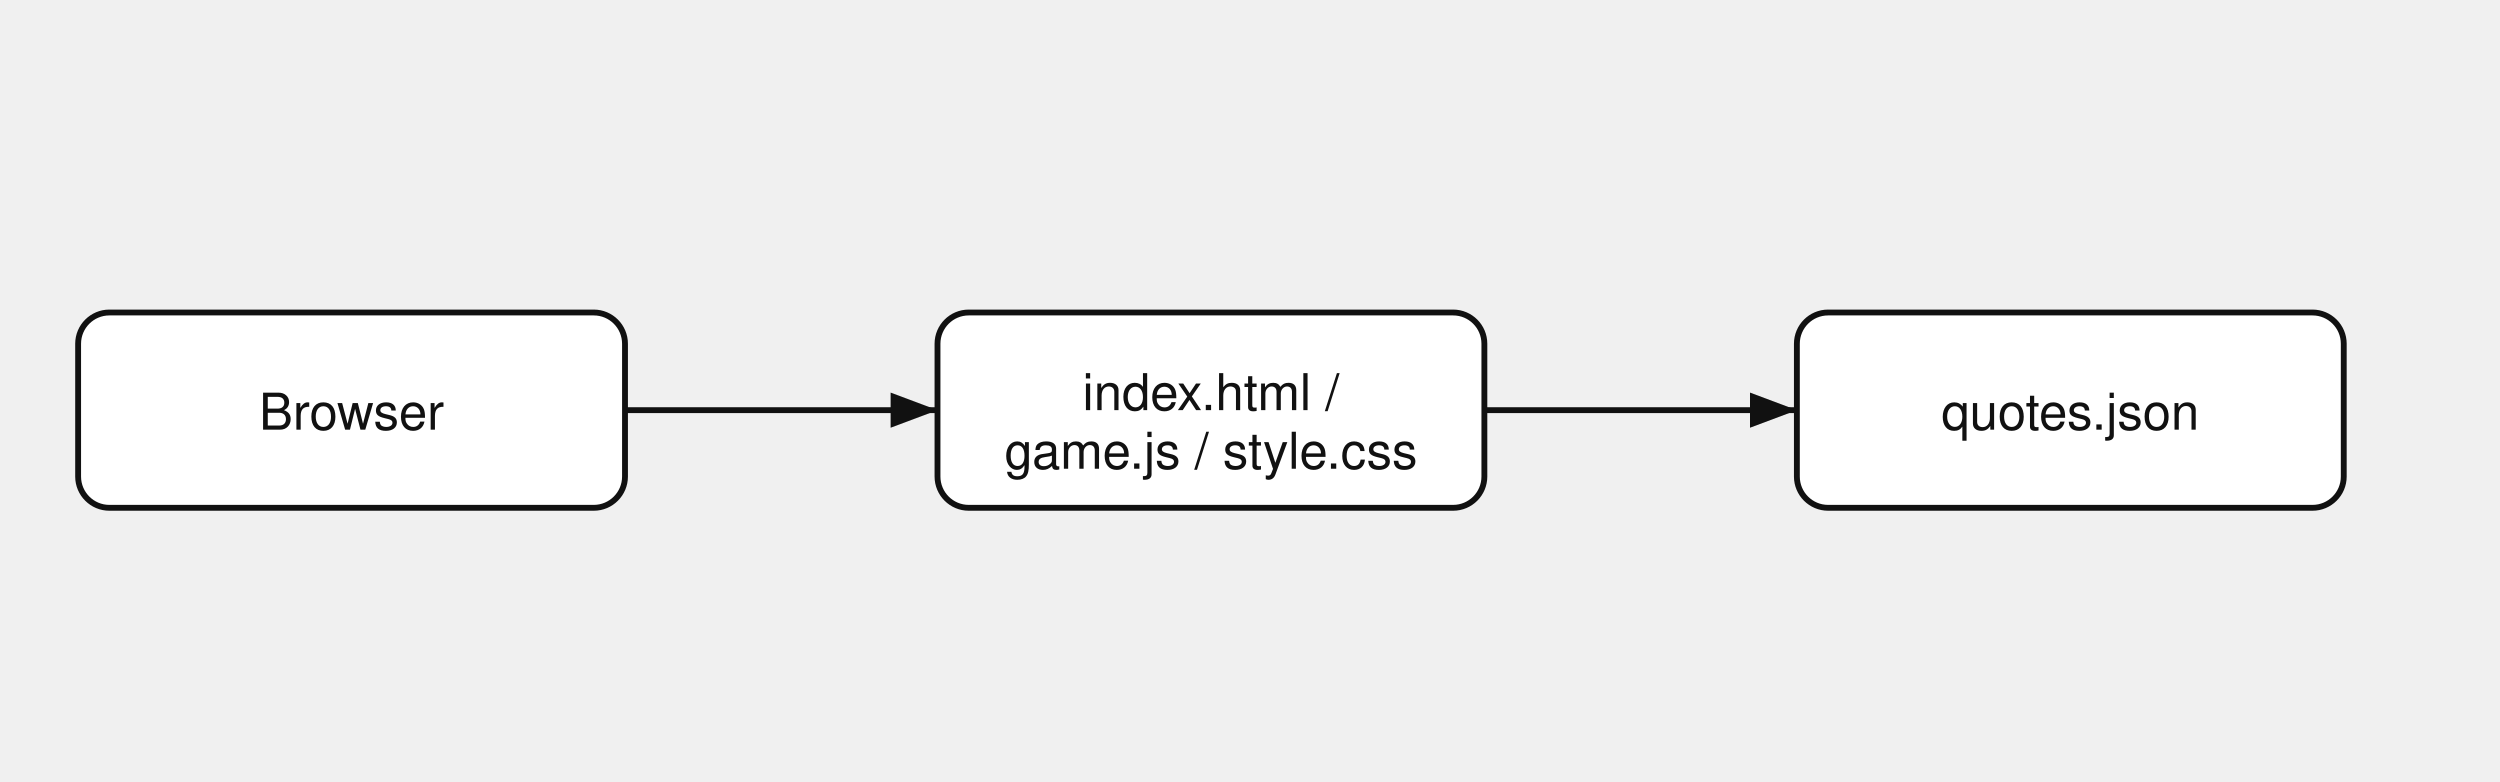
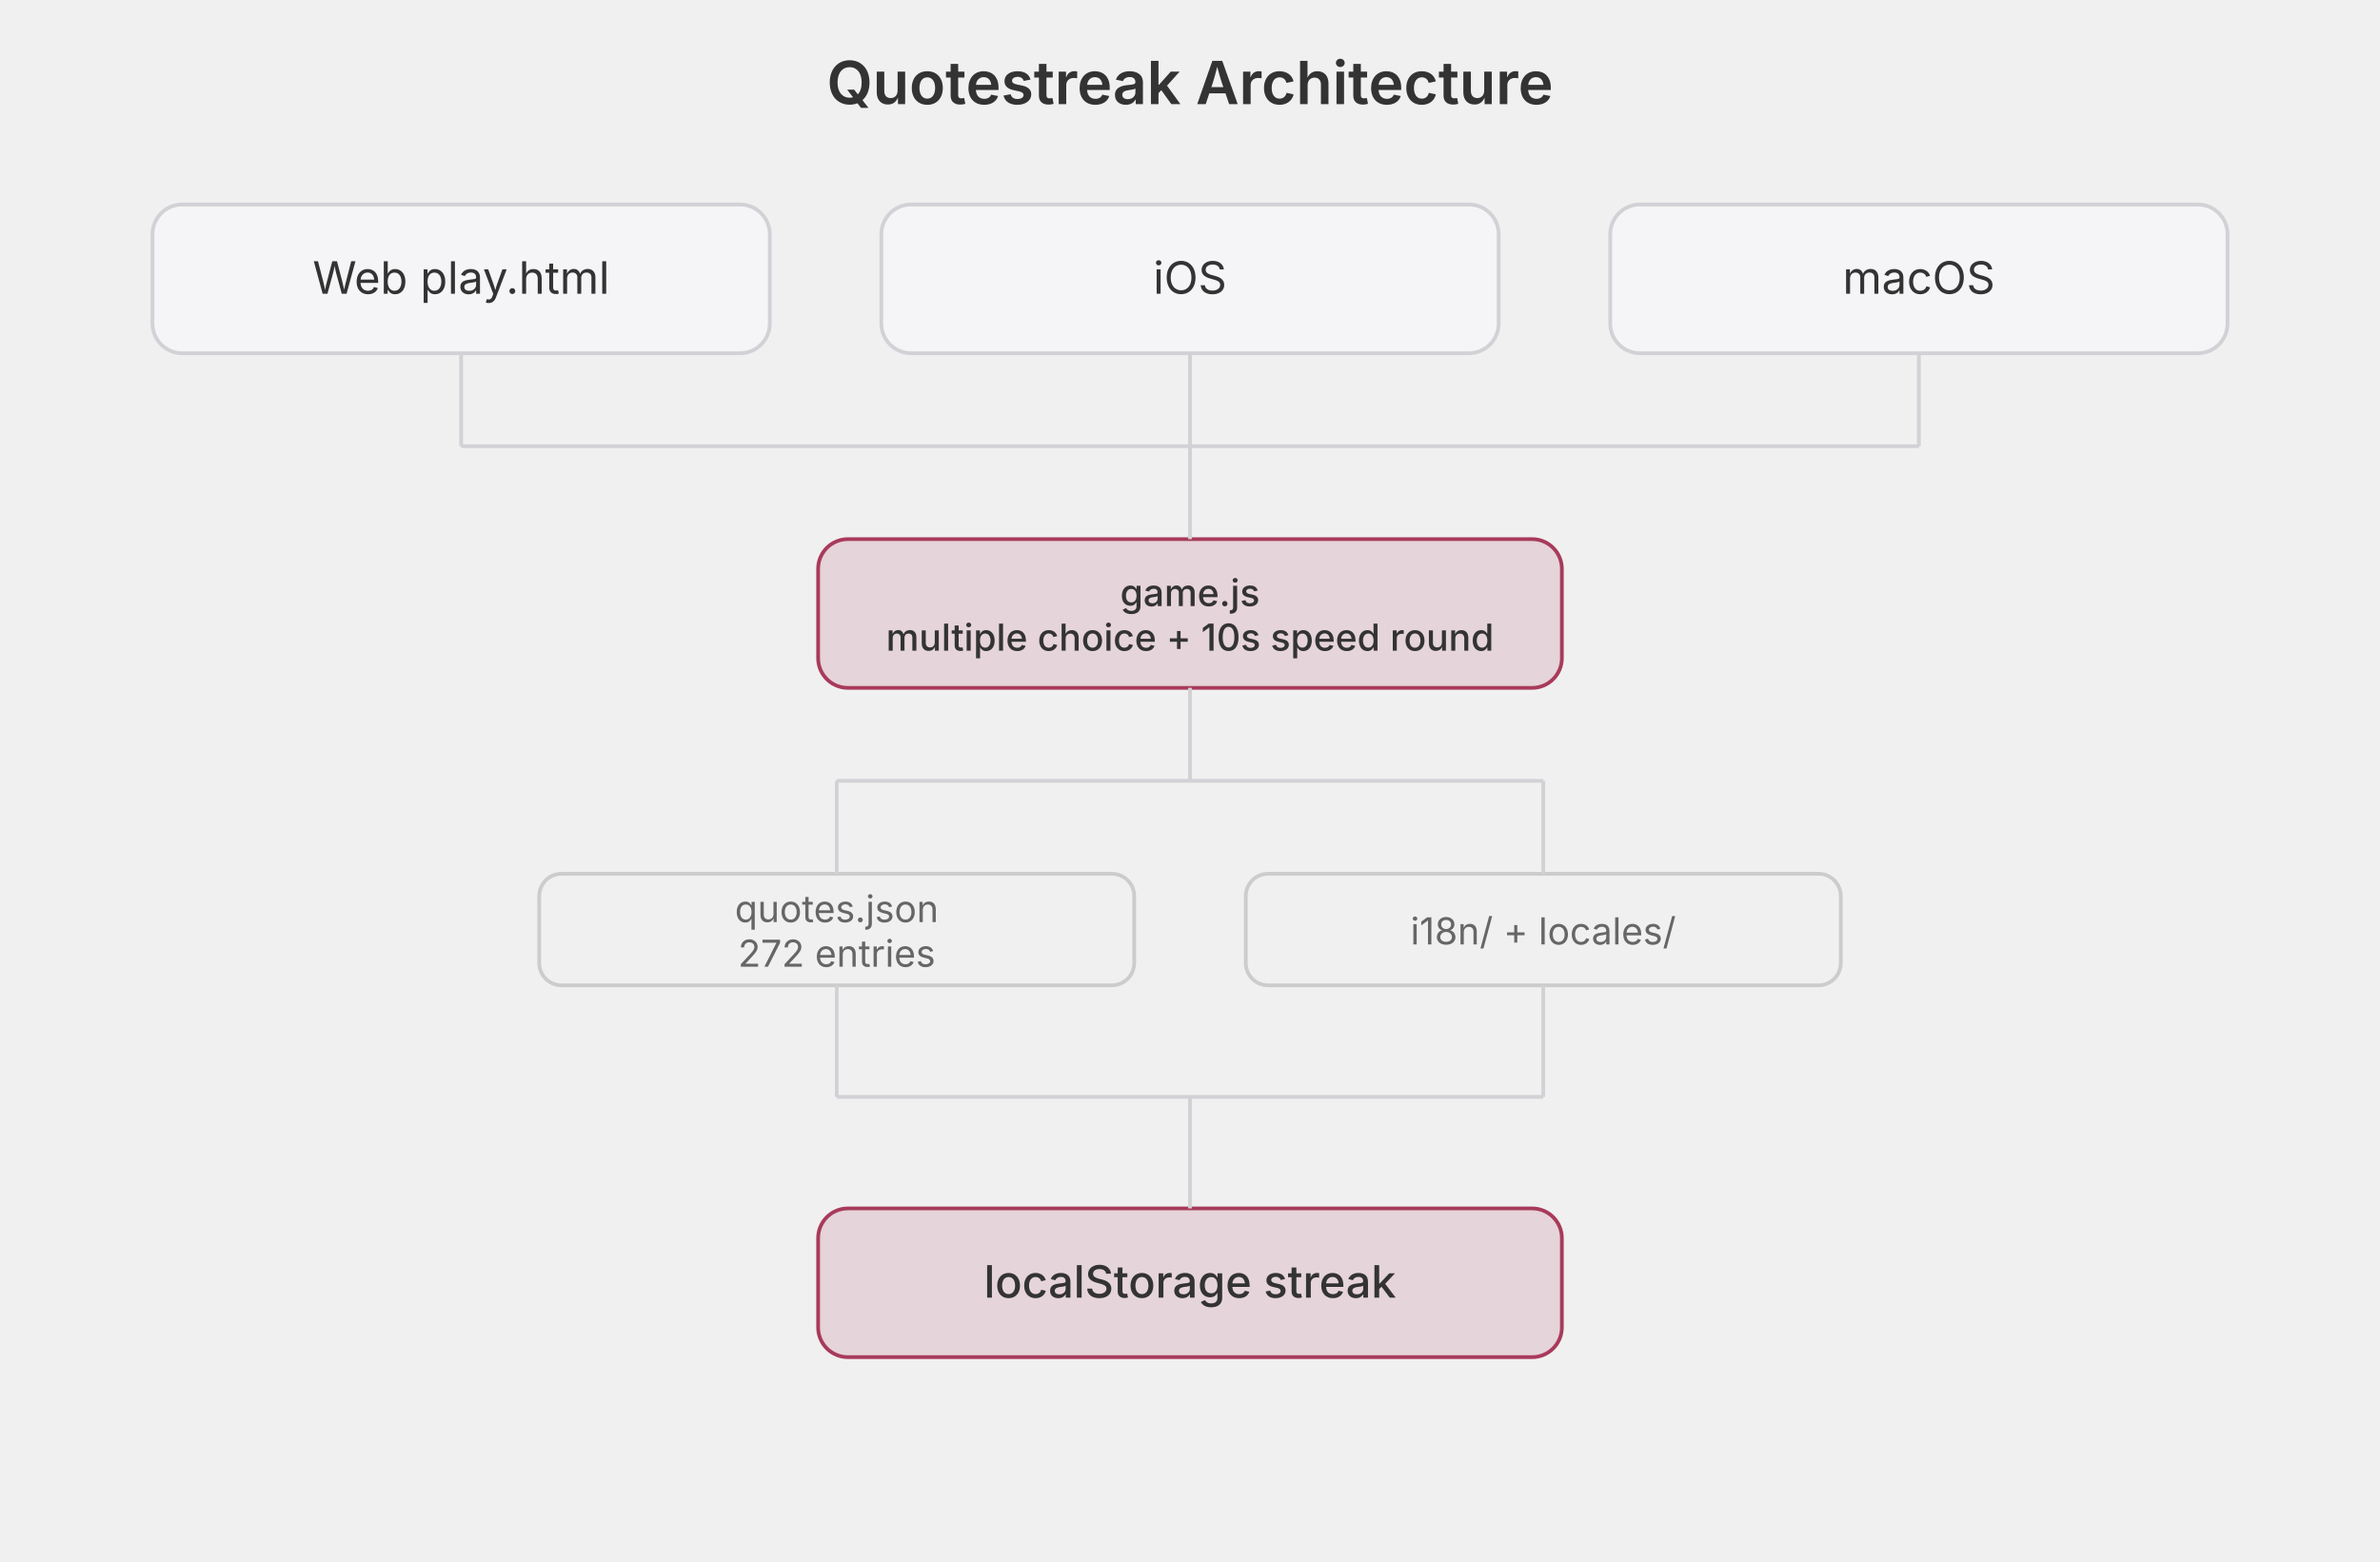
- <svg xmlns="http://www.w3.org/2000/svg" width="640" height="200" viewBox="0 0 640 200">
-   <style>
-     text { font-family: -apple-system, Helvetica, Arial, sans-serif; font-size: 13px; fill: #111; }
-     rect { fill: #fff; stroke: #111; stroke-width: 1.5; rx: 8; }
-     line { stroke: #111; stroke-width: 1.5; marker-end: url(#arrow); }
-   </style>
-   <defs>
-     <marker id="arrow" markerWidth="10" markerHeight="10" refX="8" refY="3" orient="auto">
-       <path d="M0,0 L8,3 L0,6 Z" fill="#111" />
-     </marker>
-   </defs>
-   <rect x="20" y="80" width="140" height="50" />
-   <text x="90" y="110" text-anchor="middle">Browser</text>
-   <line x1="160" y1="105" x2="240" y2="105" />
-   <rect x="240" y="80" width="140" height="50" />
-   <text x="310" y="105" text-anchor="middle">index.html /</text>
-   <text x="310" y="120" text-anchor="middle">game.js / style.css</text>
-   <line x1="380" y1="105" x2="460" y2="105" />
-   <rect x="460" y="80" width="140" height="50" />
-   <text x="530" y="110" text-anchor="middle">quotes.json</text>
+ <svg xmlns="http://www.w3.org/2000/svg" width="640" height="420" style="background:#fff;font-family:-apple-system,BlinkMacSystemFont,sans-serif" viewBox="0 0 640 420">
+   <text x="320" y="28" fill="#333" font-size="16" font-weight="600" text-anchor="middle">Quotestreak Architecture</text>
+   <rect width="166" height="40" x="41" y="55" fill="#f5f5f7" stroke="#d1d1d6" rx="8" />
+   <text x="124" y="79" fill="#333" font-size="12" text-anchor="middle">Web play.html</text>
+   <rect width="166" height="40" x="237" y="55" fill="#f5f5f7" stroke="#d1d1d6" rx="8" />
+   <text x="320" y="79" fill="#333" font-size="12" text-anchor="middle">iOS</text>
+   <rect width="166" height="40" x="433" y="55" fill="#f5f5f7" stroke="#d1d1d6" rx="8" />
+   <text x="516" y="79" fill="#333" font-size="12" text-anchor="middle">macOS</text>
+   <rect width="200" height="40" x="220" y="145" fill="#a83a5b" fill-opacity=".15" stroke="#a83a5b" rx="8" />
+   <text x="320" y="163" fill="#333" font-size="10" font-weight="500" text-anchor="middle">game.js</text>
+   <text x="320" y="175" fill="#333" font-size="10" font-weight="500" text-anchor="middle">multiple choice + 10s speed round</text>
+   <rect width="160" height="30" x="145" y="235" fill="#f0f0f0" stroke="#ccc" rx="6" />
+   <text x="225" y="248" fill="#666" font-size="10" text-anchor="middle">quotes.json</text>
+   <text x="225" y="260" fill="#666" font-size="10" text-anchor="middle">272 entries</text>
+   <rect width="160" height="30" x="335" y="235" fill="#f0f0f0" stroke="#ccc" rx="6" />
+   <text x="415" y="254" fill="#666" font-size="10" text-anchor="middle">i18n/ + locales/</text>
+   <rect width="200" height="40" x="220" y="325" fill="#a83a5b" fill-opacity=".15" stroke="#a83a5b" rx="8" />
+   <text x="320" y="349" fill="#333" font-size="12" font-weight="500" text-anchor="middle">localStorage streak</text>
+   <path stroke="#d1d1d6" fill="none" d="M124 95v25M320 95v25M516 95v25M124 120H516M320 120V145M320 185V210M225 210v25M415 210v25M225 210H415M225 265v30M415 265v30M225 295H415M320 295V325" />
</svg>
